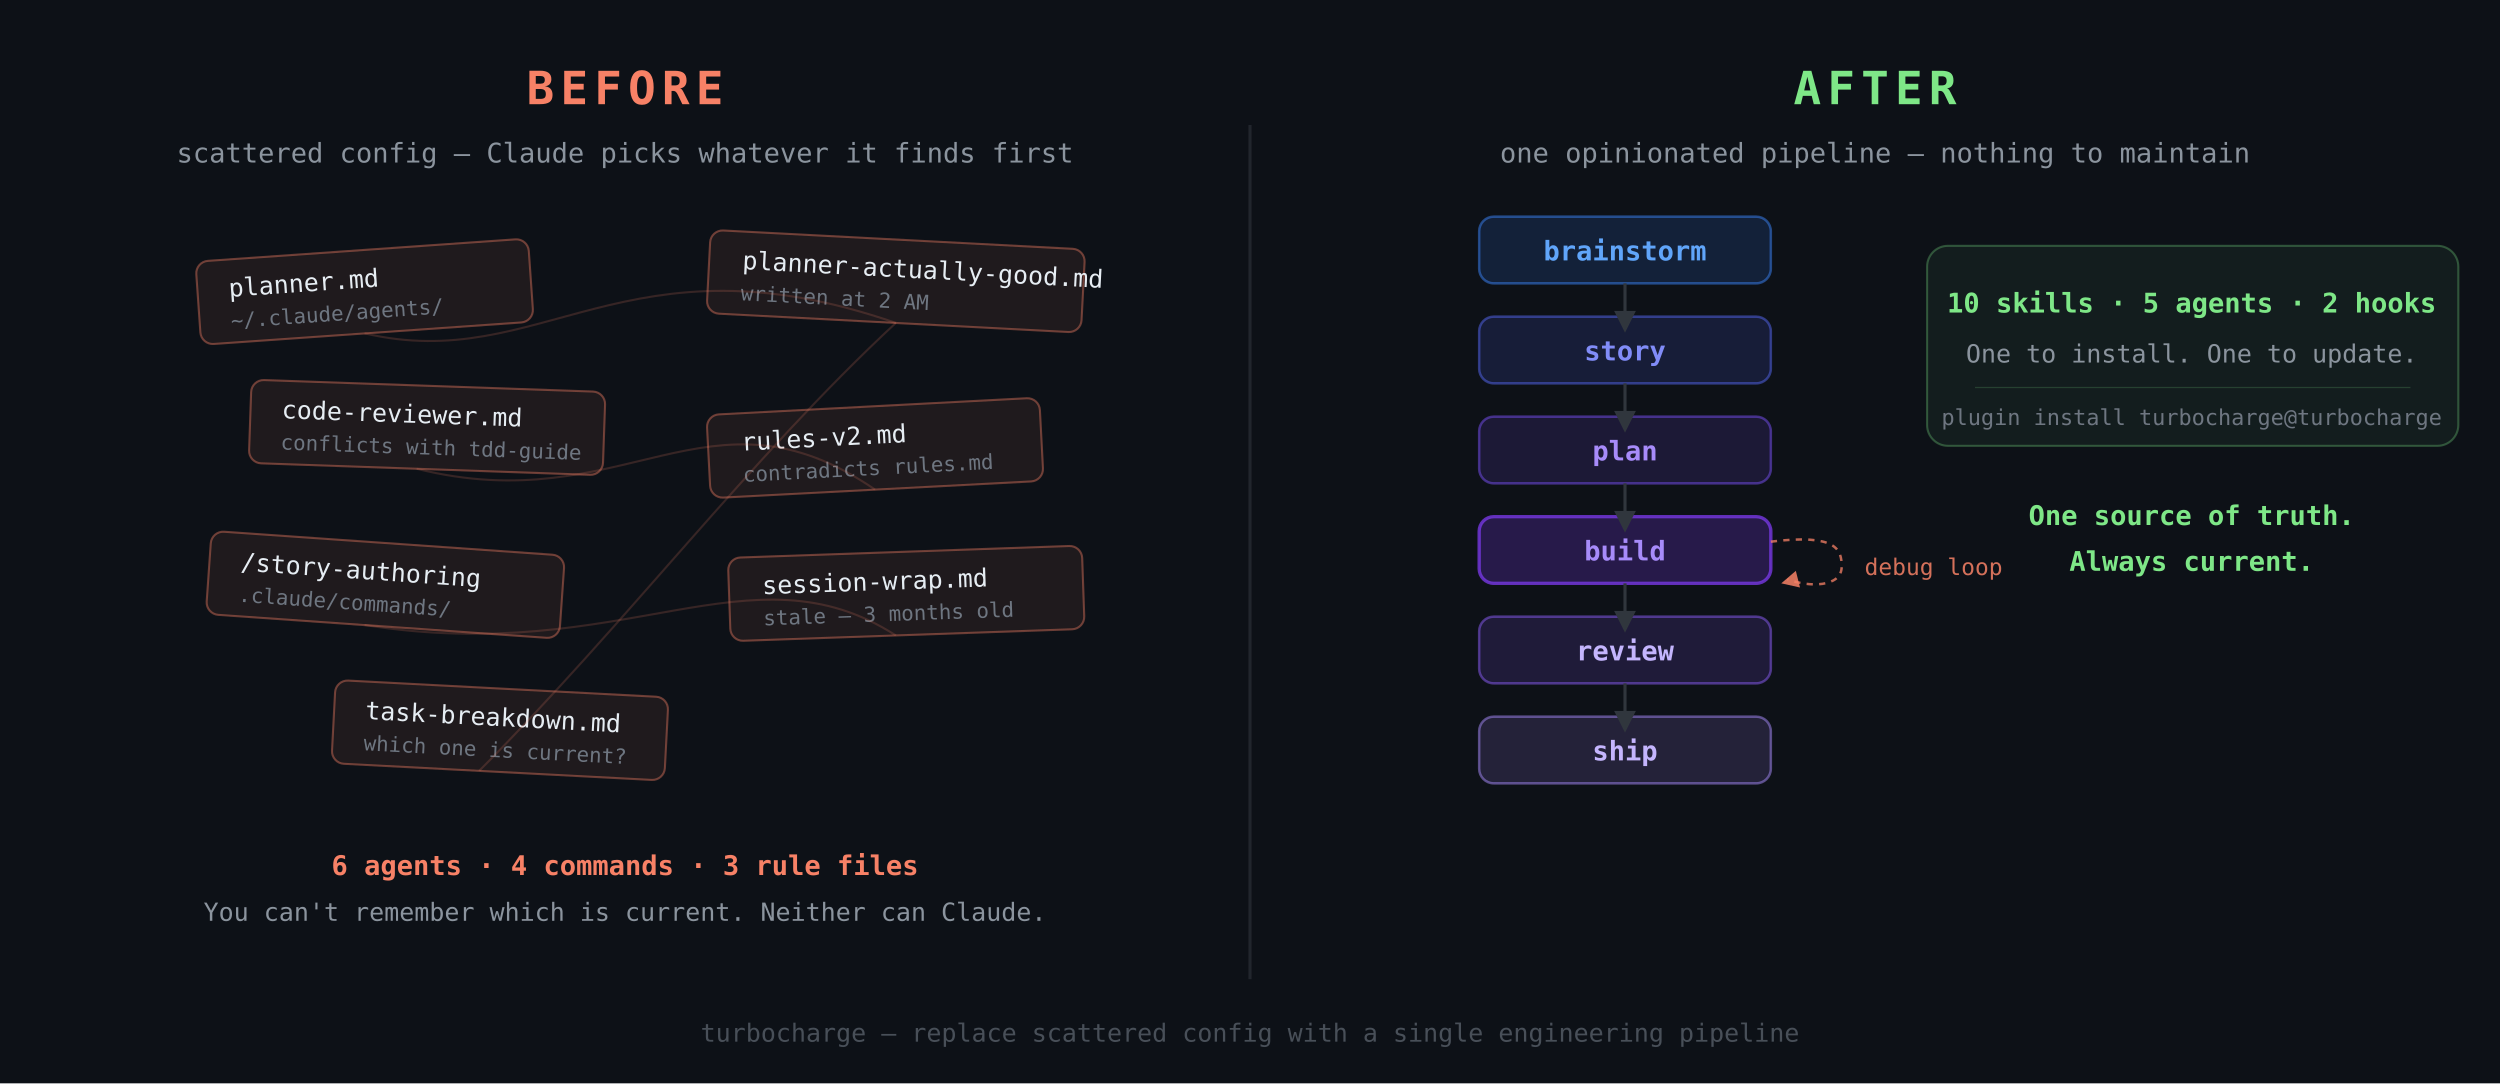
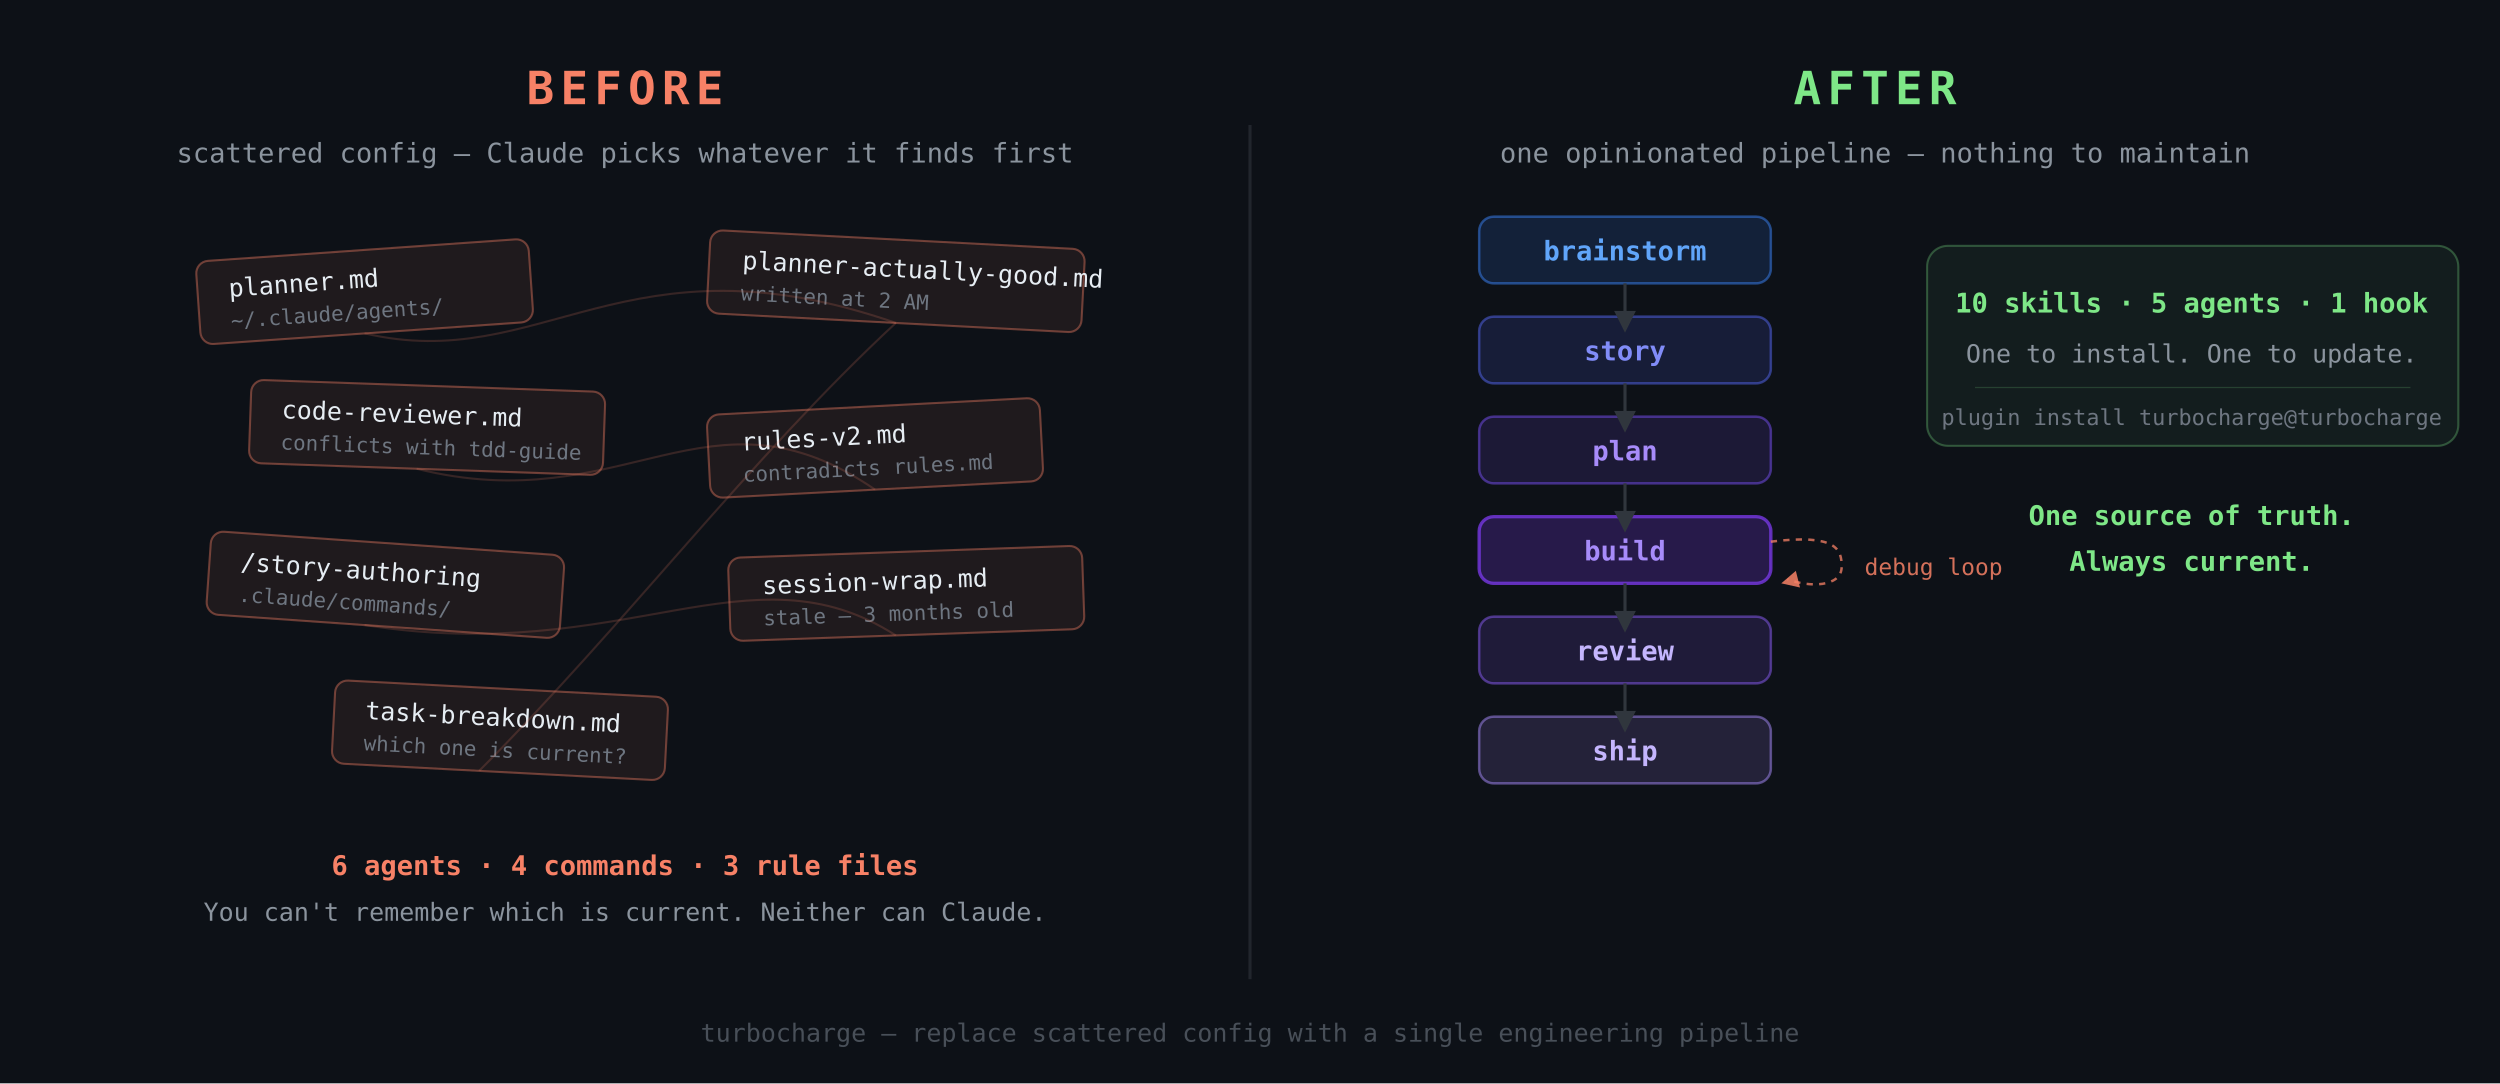
<svg xmlns="http://www.w3.org/2000/svg" viewBox="0 0 1200 520" width="1200" height="520" font-family="'SF Mono','Fira Code','Cascadia Code',monospace">
  <defs>
    <linearGradient id="baPipe" x1="0" y1="0" x2="0" y2="1">
      <stop offset="0%" stop-color="#3b82f6" />
      <stop offset="50%" stop-color="#7c3aed" />
      <stop offset="100%" stop-color="#a78bfa" />
    </linearGradient>
    <filter id="baSoft">
      <feGaussianBlur stdDeviation="9" result="b" />
      <feMerge>
        <feMergeNode in="b" />
        <feMergeNode in="SourceGraphic" />
      </feMerge>
    </filter>
  </defs>
  <rect width="1200" height="520" fill="#0d1117" />
  <line x1="600" y1="60" x2="600" y2="470" stroke="#21262d" stroke-width="1.5" />
  <text x="300" y="50" text-anchor="middle" fill="#f78166" font-size="22" font-weight="700" letter-spacing="3">BEFORE</text>
  <text x="300" y="78" text-anchor="middle" fill="#8b949e" font-size="13">scattered config — Claude picks whatever it finds first</text>
  <g font-size="12">
    <g transform="rotate(-4 175 140)">
      <rect x="95" y="120" width="160" height="40" rx="6" fill="#f78166" fill-opacity="0.08" stroke="#f78166" stroke-width="1" stroke-opacity="0.4" />
      <text x="110" y="138" fill="#e6edf3">planner.md</text>
      <text x="110" y="153" fill="#6e7681" font-size="10">~/.claude/agents/</text>
    </g>
    <g transform="rotate(3 430 135)">
      <rect x="340" y="115" width="180" height="40" rx="6" fill="#f78166" fill-opacity="0.08" stroke="#f78166" stroke-width="1" stroke-opacity="0.4" />
      <text x="356" y="133" fill="#e6edf3">planner-actually-good.md</text>
      <text x="356" y="148" fill="#6e7681" font-size="10">written at 2 AM</text>
    </g>
    <g transform="rotate(2 200 205)">
      <rect x="120" y="185" width="170" height="40" rx="6" fill="#f78166" fill-opacity="0.08" stroke="#f78166" stroke-width="1" stroke-opacity="0.4" />
      <text x="135" y="203" fill="#e6edf3">code-reviewer.md</text>
      <text x="135" y="218" fill="#6e7681" font-size="10">conflicts with tdd-guide</text>
    </g>
    <g transform="rotate(-3 420 215)">
      <rect x="340" y="195" width="160" height="40" rx="6" fill="#f78166" fill-opacity="0.08" stroke="#f78166" stroke-width="1" stroke-opacity="0.4" />
      <text x="356" y="213" fill="#e6edf3">rules-v2.md</text>
      <text x="356" y="228" fill="#6e7681" font-size="10">contradicts rules.md</text>
    </g>
    <g transform="rotate(4 175 280)">
      <rect x="100" y="260" width="170" height="40" rx="6" fill="#f78166" fill-opacity="0.08" stroke="#f78166" stroke-width="1" stroke-opacity="0.4" />
      <text x="115" y="278" fill="#e6edf3">/story-authoring</text>
      <text x="115" y="293" fill="#6e7681" font-size="10">.claude/commands/</text>
    </g>
    <g transform="rotate(-2 430 285)">
      <rect x="350" y="265" width="170" height="40" rx="6" fill="#f78166" fill-opacity="0.08" stroke="#f78166" stroke-width="1" stroke-opacity="0.4" />
      <text x="366" y="283" fill="#e6edf3">session-wrap.md</text>
      <text x="366" y="298" fill="#6e7681" font-size="10">stale — 3 months old</text>
    </g>
    <g transform="rotate(3 230 350)">
      <rect x="160" y="330" width="160" height="40" rx="6" fill="#f78166" fill-opacity="0.08" stroke="#f78166" stroke-width="1" stroke-opacity="0.4" />
      <text x="175" y="348" fill="#e6edf3">task-breakdown.md</text>
      <text x="175" y="363" fill="#6e7681" font-size="10">which one is current?</text>
    </g>
  </g>
  <g stroke="#f78166" stroke-width="1" stroke-opacity="0.18" fill="none">
    <path d="M175,160 C260,180 300,110 430,155" />
    <path d="M200,225 C300,250 340,180 420,235" />
    <path d="M175,300 C300,320 360,260 430,305" />
    <path d="M430,155 C360,220 300,300 230,370" />
  </g>
  <text x="300" y="420" text-anchor="middle" fill="#f78166" font-size="13" font-weight="600">6 agents · 4 commands · 3 rule files</text>
  <text x="300" y="442" text-anchor="middle" fill="#8b949e" font-size="12">You can't remember which is current. Neither can Claude.</text>
  <text x="900" y="50" text-anchor="middle" fill="#7ee787" font-size="22" font-weight="700" letter-spacing="3">AFTER</text>
  <text x="900" y="78" text-anchor="middle" fill="#8b949e" font-size="13">one opinionated pipeline — nothing to maintain</text>
  <line x1="780" y1="118" x2="780" y2="362" stroke="url(#baPipe)" stroke-width="2.5" filter="url(#baSoft)" opacity="0.4" />
  <g font-size="13" font-weight="600" text-anchor="middle">
    <g>
      <rect x="710" y="104" width="140" height="32" rx="7" fill="#3b82f6" fill-opacity="0.15" stroke="#3b82f6" stroke-width="1.2" stroke-opacity="0.5" />
      <text x="780" y="125" fill="#60a5fa">brainstorm</text>
    </g>
    <g>
      <rect x="710" y="152" width="140" height="32" rx="7" fill="#5566f0" fill-opacity="0.15" stroke="#5566f0" stroke-width="1.2" stroke-opacity="0.5" />
      <text x="780" y="173" fill="#818cf8">story</text>
    </g>
    <g>
      <rect x="710" y="200" width="140" height="32" rx="7" fill="#6d4ae0" fill-opacity="0.16" stroke="#6d4ae0" stroke-width="1.2" stroke-opacity="0.55" />
      <text x="780" y="221" fill="#a78bfa">plan</text>
    </g>
    <g>
      <rect x="710" y="248" width="140" height="32" rx="7" fill="#7c3aed" fill-opacity="0.24" stroke="#7c3aed" stroke-width="1.6" stroke-opacity="0.75" />
      <text x="780" y="269" fill="#a78bfa">build</text>
    </g>
    <g>
      <rect x="710" y="296" width="140" height="32" rx="7" fill="#8b5cf6" fill-opacity="0.15" stroke="#8b5cf6" stroke-width="1.2" stroke-opacity="0.5" />
      <text x="780" y="317" fill="#c4b5fd">review</text>
    </g>
    <g>
      <rect x="710" y="344" width="140" height="32" rx="7" fill="#a78bfa" fill-opacity="0.15" stroke="#a78bfa" stroke-width="1.2" stroke-opacity="0.5" />
      <text x="780" y="365" fill="#c4b5fd">ship</text>
    </g>
  </g>
  <g stroke="#30363d" stroke-width="1.5" fill="#30363d">
    <line x1="780" y1="136" x2="780" y2="150" />
    <polygon points="776,150 780,158 784,150" />
    <line x1="780" y1="184" x2="780" y2="198" />
    <polygon points="776,198 780,206 784,198" />
    <line x1="780" y1="232" x2="780" y2="246" />
    <polygon points="776,246 780,254 784,246" />
    <line x1="780" y1="280" x2="780" y2="294" />
    <polygon points="776,294 780,302 784,294" />
    <line x1="780" y1="328" x2="780" y2="342" />
    <polygon points="776,342 780,350 784,342" />
  </g>
  <path d="M850,260 C882,256 884,264 884,272 C884,282 868,282 858,278" fill="none" stroke="#f78166" stroke-width="1.2" stroke-dasharray="3,3" opacity="0.75" />
  <polygon points="862,274 855,280 864,282" fill="#f78166" opacity="0.85" />
  <text x="895" y="276" fill="#f78166" font-size="11" opacity="0.85">debug loop</text>
  <rect x="925" y="118" width="255" height="96" rx="10" fill="#7ee787" fill-opacity="0.06" stroke="#7ee787" stroke-width="1" stroke-opacity="0.3" />
-   <text x="1052" y="150" text-anchor="middle" fill="#7ee787" font-size="13" font-weight="600">10 skills · 5 agents · 2 hooks</text>
+   <text x="1052" y="150" text-anchor="middle" fill="#7ee787" font-size="13" font-weight="600">10 skills · 5 agents · 1 hook</text>
  <text x="1052" y="174" text-anchor="middle" fill="#8b949e" font-size="12">One to install. One to update.</text>
  <line x1="948" y1="186" x2="1157" y2="186" stroke="#7ee787" stroke-width="0.6" stroke-opacity="0.18" />
  <text x="1052" y="204" text-anchor="middle" fill="#6e7681" font-size="10.5">plugin install turbocharge@turbocharge</text>
  <text x="1052" y="252" text-anchor="middle" fill="#7ee787" font-size="13" font-weight="600">One source of truth.</text>
  <text x="1052" y="274" text-anchor="middle" fill="#7ee787" font-size="13" font-weight="600">Always current.</text>
  <text x="600" y="500" text-anchor="middle" fill="#484f58" font-size="12">turbocharge — replace scattered config with a single engineering pipeline</text>
</svg>
